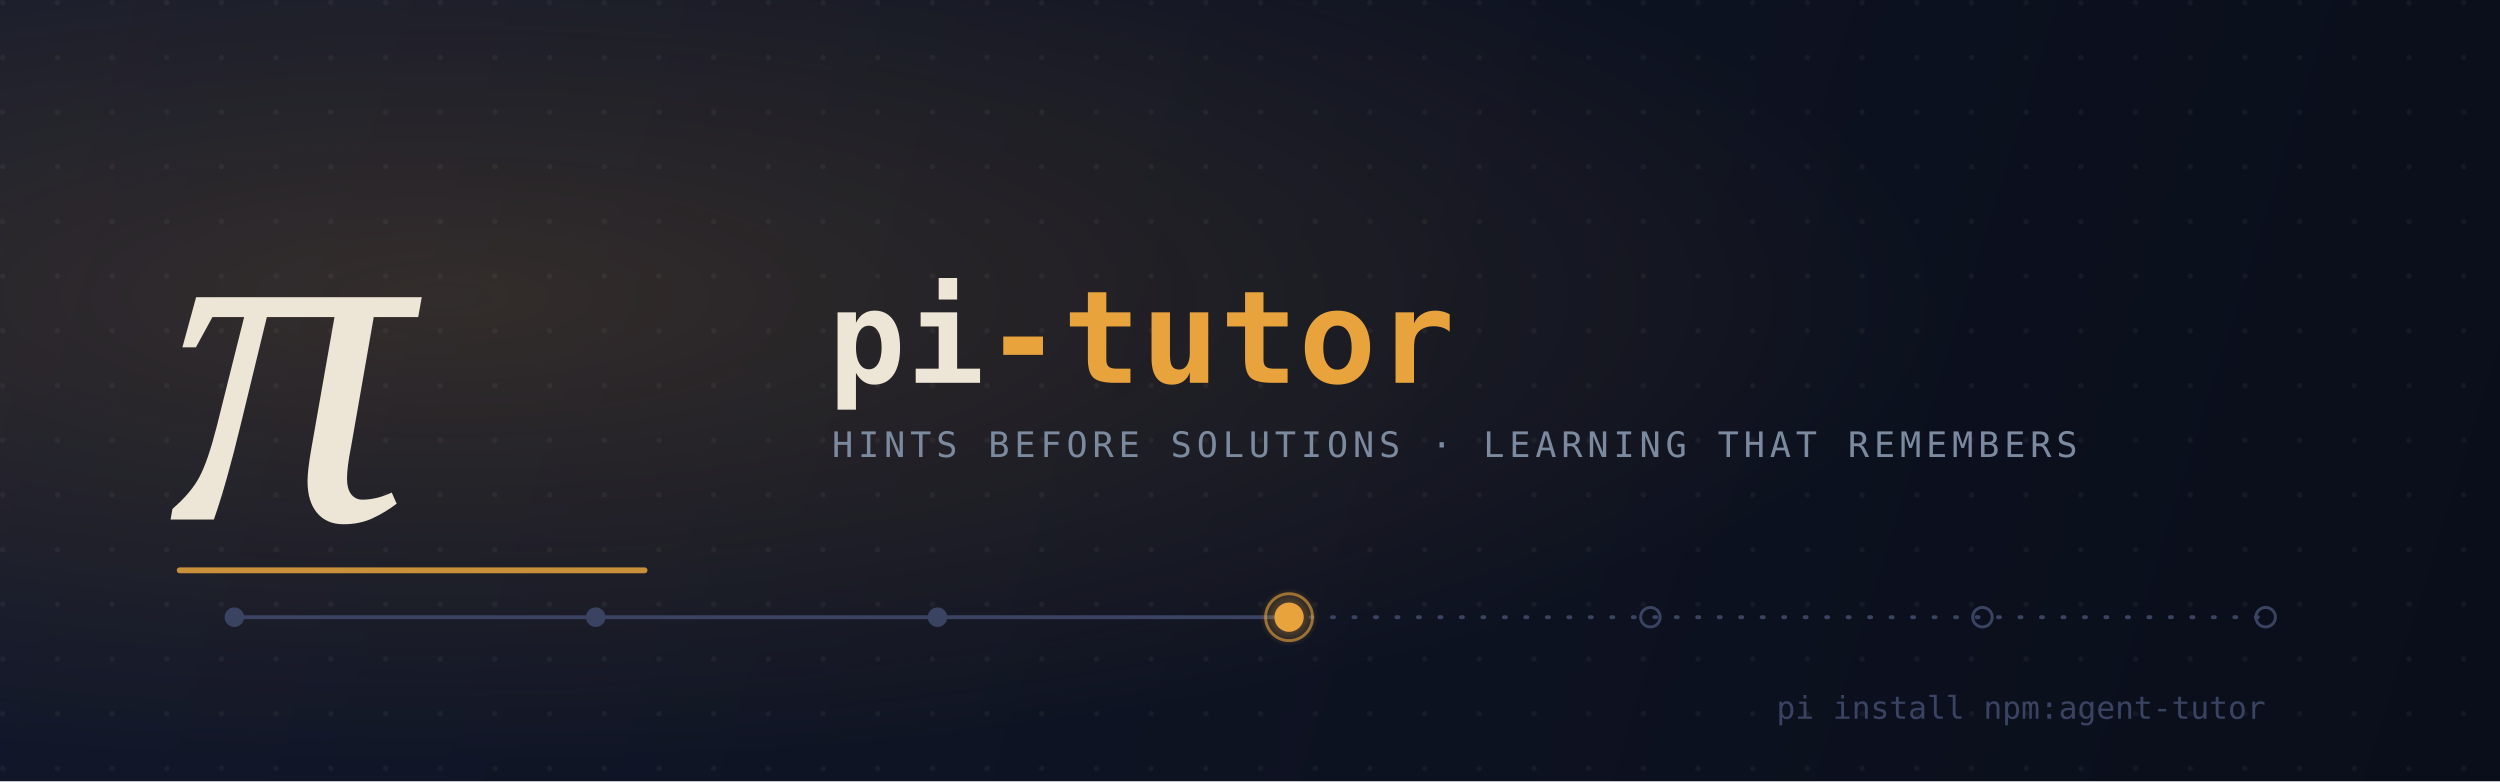
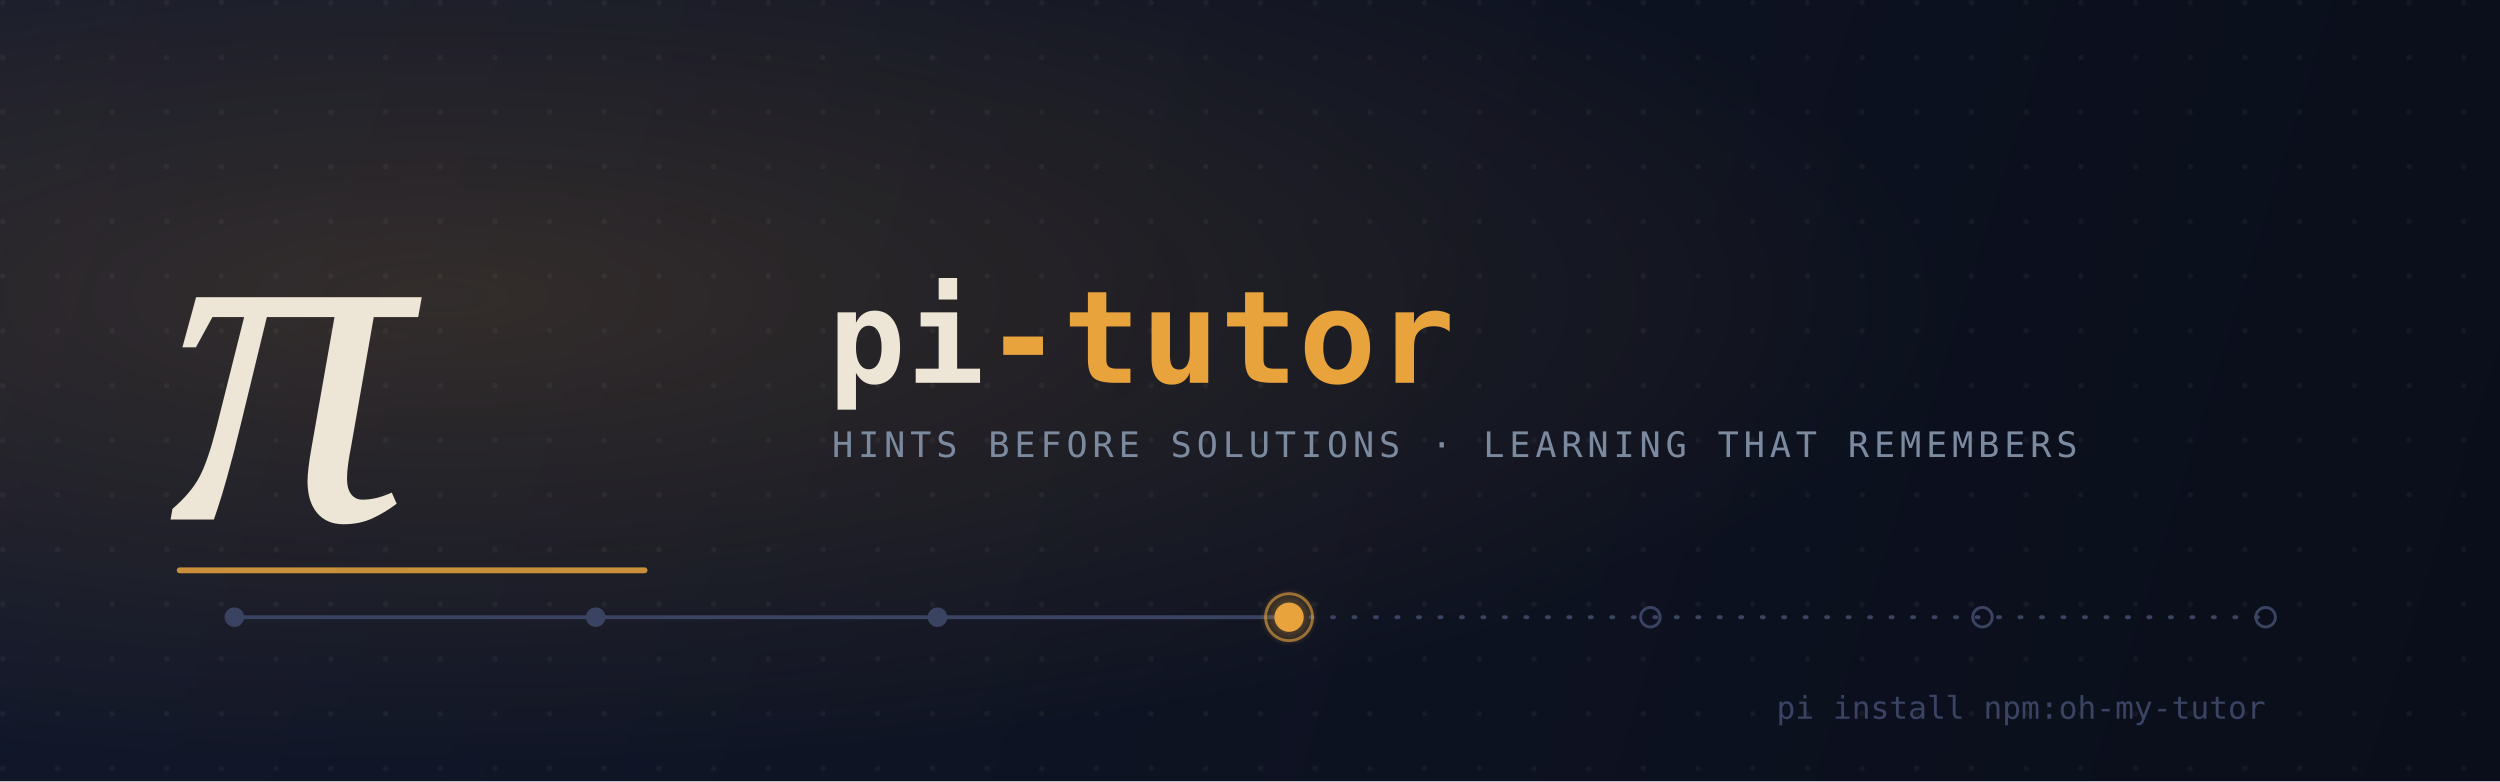
- <svg xmlns="http://www.w3.org/2000/svg" width="1280" height="400" viewBox="0 0 1280 400" role="img" aria-label="agent-tutor — hints before solutions, learning that remembers">
+ <svg xmlns="http://www.w3.org/2000/svg" width="1280" height="400" viewBox="0 0 1280 400" role="img" aria-label="oh-my-tutor — hints before solutions, learning that remembers">
  <defs>
    <linearGradient id="bg" x1="0" y1="0" x2="1280" y2="400" gradientUnits="userSpaceOnUse">
      <stop offset="0" stop-color="#12182B" />
      <stop offset="1" stop-color="#0A0E1A" />
    </linearGradient>
    <radialGradient id="glow" cx="18%" cy="38%" r="60%">
      <stop offset="0" stop-color="#E8A33D" stop-opacity="0.16" />
      <stop offset="100%" stop-color="#E8A33D" stop-opacity="0" />
    </radialGradient>
    <pattern id="dots" width="28" height="28" patternUnits="userSpaceOnUse">
      <circle cx="1.4" cy="1.4" r="1.4" fill="#EDE6D6" />
    </pattern>
    <radialGradient id="nodeGlow" cx="50%" cy="50%" r="50%">
      <stop offset="0" stop-color="#E8A33D" stop-opacity="0.55" />
      <stop offset="100%" stop-color="#E8A33D" stop-opacity="0" />
    </radialGradient>
  </defs>
  <rect width="1280" height="400" fill="url(#bg)" />
  <rect width="1280" height="400" fill="url(#glow)" />
  <rect width="1280" height="400" fill="url(#dots)" opacity="0.05" />
  <g>
    <line x1="120" y1="316" x2="660" y2="316" stroke="#3A4362" stroke-width="2" stroke-linecap="round" />
    <line x1="660" y1="316" x2="1160" y2="316" stroke="#3A4362" stroke-width="2" stroke-linecap="round" stroke-dasharray="1 10" />
    <circle cx="120" cy="316" r="5" fill="#3A4362" />
    <circle cx="305" cy="316" r="5" fill="#3A4362" />
    <circle cx="480" cy="316" r="5" fill="#3A4362" />
    <circle cx="660" cy="316" r="15" fill="url(#nodeGlow)" />
    <circle cx="660" cy="316" r="7.5" fill="#E8A33D" />
    <circle cx="660" cy="316" r="12" fill="none" stroke="#E8A33D" stroke-width="1.5" opacity="0.6" />
    <circle cx="845" cy="316" r="5" fill="none" stroke="#3A4362" stroke-width="1.5" />
    <circle cx="1015" cy="316" r="5" fill="none" stroke="#3A4362" stroke-width="1.5" />
    <circle cx="1160" cy="316" r="5" fill="none" stroke="#3A4362" stroke-width="1.5" />
  </g>
  <text x="86" y="266" font-family="Georgia, 'Times New Roman', serif" font-style="italic" font-size="248" fill="#EDE6D6">π</text>
  <line x1="92" y1="292" x2="330" y2="292" stroke="#E8A33D" stroke-width="3" stroke-linecap="round" opacity="0.85" />
  <text x="424" y="196" font-family="'SF Mono','Menlo','Consolas',monospace" font-size="66" font-weight="600" fill="#EDE6D6" letter-spacing="0.5">pi<tspan fill="#E8A33D">-tutor</tspan>
  </text>
  <text x="426" y="234" font-family="'SF Mono','Menlo','Consolas',monospace" font-size="18" letter-spacing="2.5" fill="#7C8AA0">HINTS BEFORE SOLUTIONS · LEARNING THAT REMEMBERS</text>
-   <text x="1160" y="368" text-anchor="end" font-family="'SF Mono','Menlo','Consolas',monospace" font-size="16" fill="#3A4362">pi install npm:agent-tutor</text>
+   <text x="1160" y="368" text-anchor="end" font-family="'SF Mono','Menlo','Consolas',monospace" font-size="16" fill="#3A4362">pi install npm:oh-my-tutor</text>
</svg>
